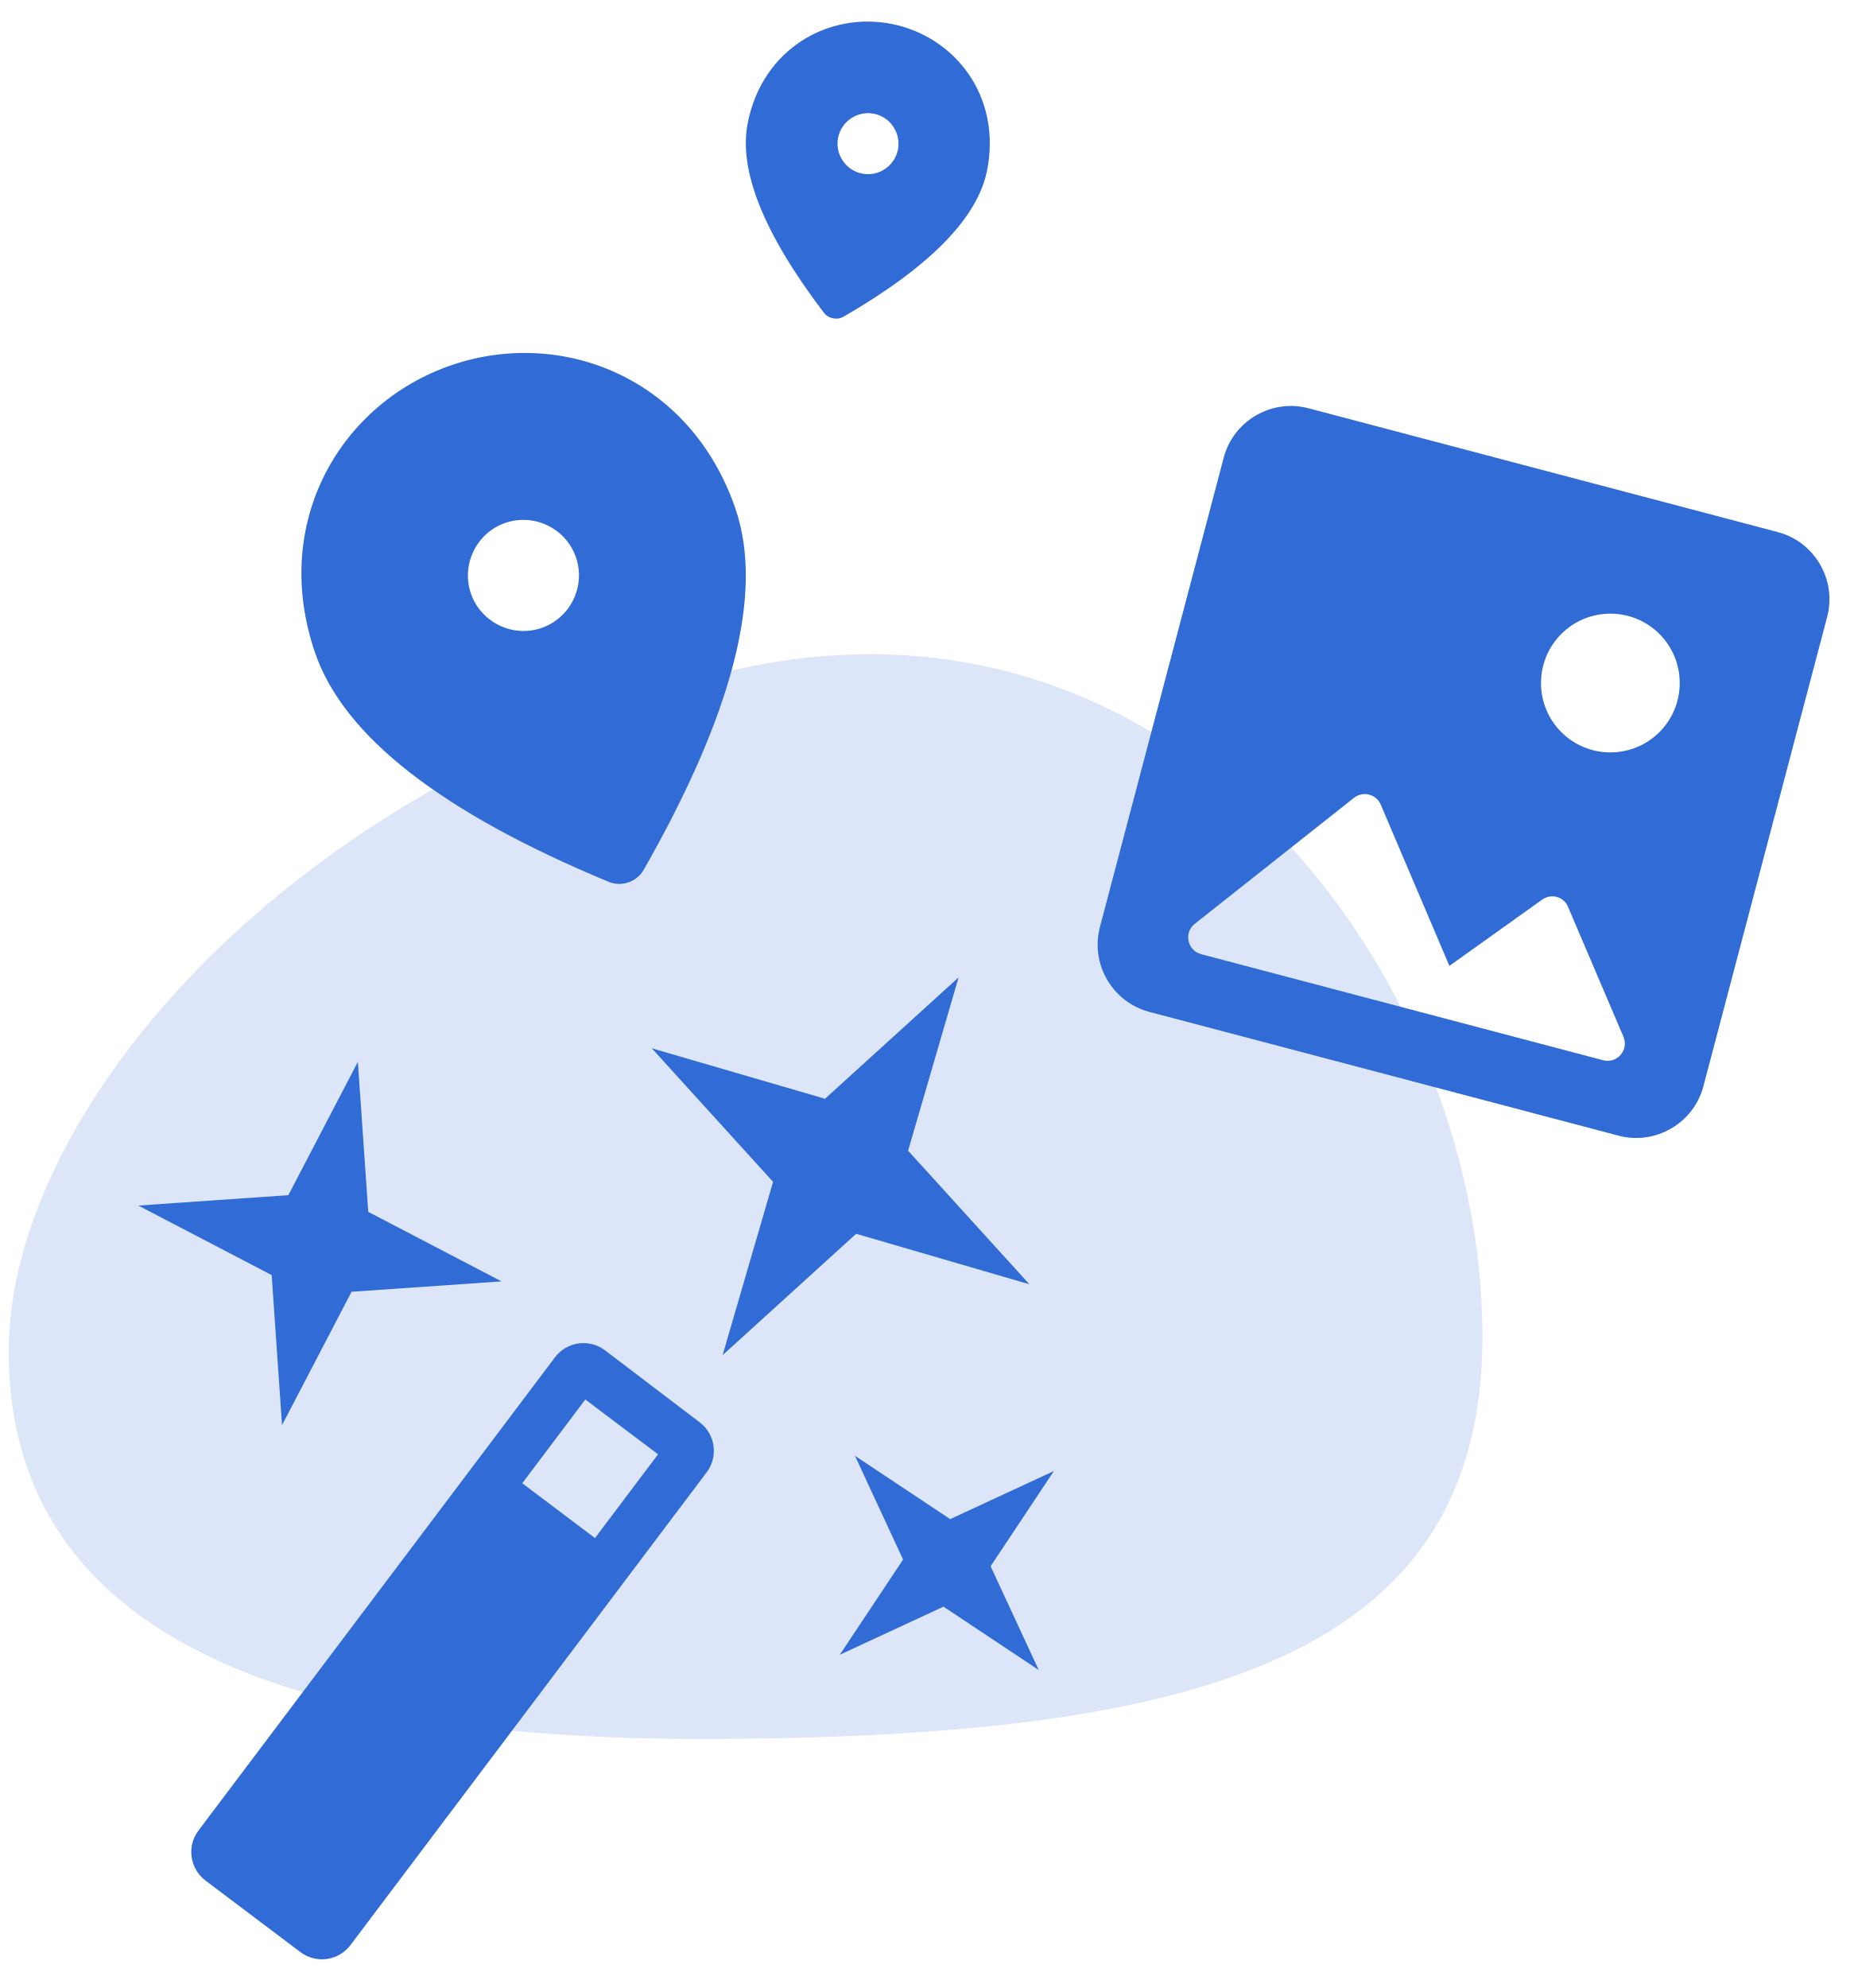
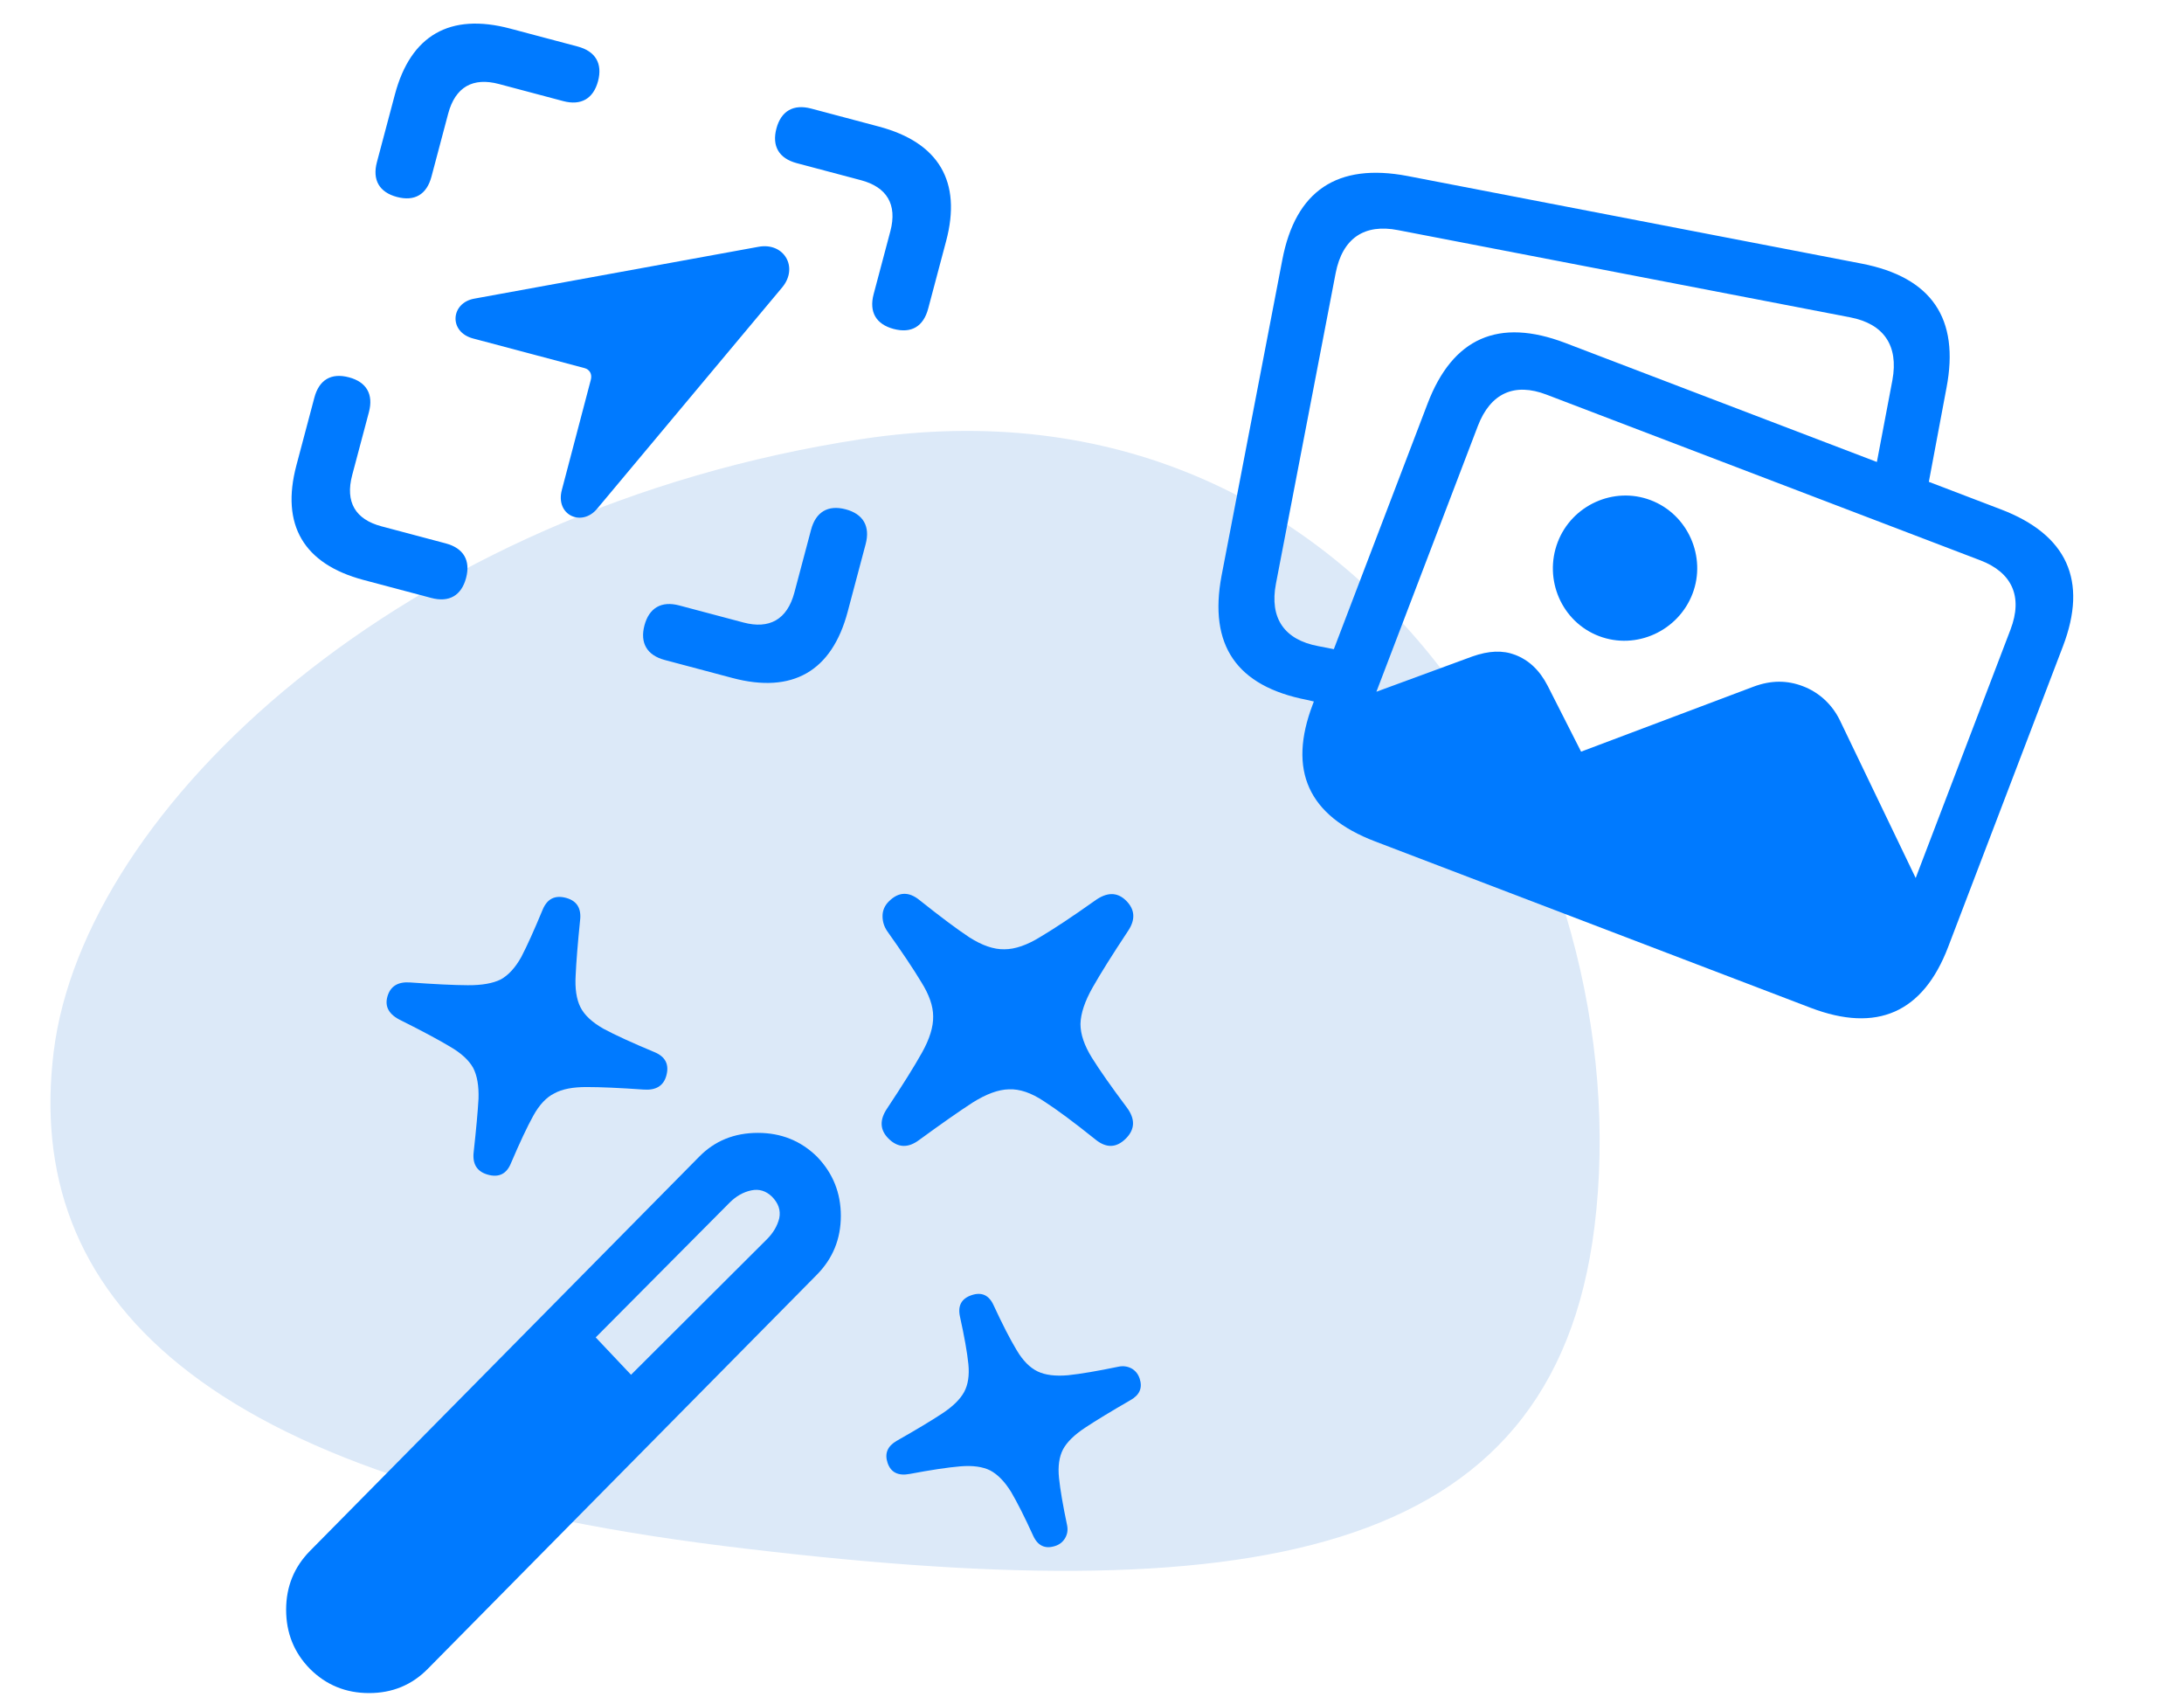
- <svg xmlns="http://www.w3.org/2000/svg" width="83" height="89" viewBox="0 0 83 89" fill="none">
-   <path d="M66.382 59.817C66.382 74.191 53.811 77.849 31.282 77.849C8.754 77.849 0.39 70.922 0.39 60.483C0.39 50.043 12.25 35.775 31.282 30.397C52.295 24.459 66.382 43.569 66.382 59.817Z" fill="#DCE6F8" />
-   <path d="M20.223 16.346C15.28 18.034 12.102 23.351 14.104 29.212C15.382 32.955 19.769 36.372 27.257 39.479C27.837 39.715 28.508 39.486 28.822 38.944C32.833 31.91 34.213 26.523 32.935 22.781C30.933 16.92 25.166 14.657 20.223 16.346ZM24.243 28.115C22.948 28.557 21.527 27.86 21.085 26.565C20.643 25.271 21.34 23.849 22.635 23.407C23.93 22.965 25.351 23.663 25.793 24.957C26.235 26.252 25.537 27.673 24.243 28.115Z" fill="#316CD6" />
-   <path d="M39.943 1.075C37.131 0.511 34.154 2.156 33.485 5.49C33.057 7.619 34.195 10.453 36.889 13.996C37.099 14.268 37.481 14.345 37.78 14.175C41.627 11.945 43.77 9.77 44.197 7.641C44.867 4.307 42.755 1.64 39.943 1.075ZM38.599 7.771C37.863 7.623 37.381 6.899 37.529 6.163C37.677 5.426 38.4 4.945 39.137 5.093C39.873 5.241 40.355 5.964 40.207 6.701C40.059 7.437 39.336 7.919 38.599 7.771Z" fill="#316CD6" />
-   <path fill-rule="evenodd" clip-rule="evenodd" d="M24.849 60.768C25.383 60.06 26.385 59.919 27.093 60.453L31.326 63.671C32.034 64.204 32.175 65.207 31.642 65.915L15.695 87.077C15.161 87.785 14.159 87.926 13.451 87.392L9.204 84.192C8.496 83.659 8.355 82.656 8.889 81.948L24.849 60.768ZM26.642 68.857L23.386 66.403L26.21 62.654L29.467 65.108L26.642 68.857Z" fill="#316CD6" />
-   <path d="M38.284 65.174L42.548 68.009L47.193 65.855L44.358 70.118L46.512 74.763L42.248 71.928L37.603 74.082L40.438 69.819L38.284 65.174Z" fill="#316CD6" />
-   <path d="M36.942 49.19L42.924 43.757L40.663 51.515L46.096 57.496L38.337 55.235L32.356 60.669L34.617 52.91L29.184 46.929L36.942 49.19Z" fill="#316CD6" />
-   <path d="M22.459 57.366L15.742 57.831L12.629 63.8L12.165 57.084L6.195 53.971L12.912 53.506L16.025 47.537L16.489 54.253L22.459 57.366Z" fill="#316CD6" />
-   <path fill-rule="evenodd" clip-rule="evenodd" d="M76.275 48.633L81.818 27.615C82.254 25.964 81.259 24.256 79.608 23.821L58.59 18.277C56.939 17.842 55.231 18.837 54.796 20.488L49.252 41.505C48.817 43.157 49.812 44.864 51.463 45.3L72.48 50.843C74.132 51.279 75.839 50.284 76.275 48.633ZM64.902 43.241L69.057 40.274C69.471 39.982 70.038 40.148 70.22 40.613L72.691 46.403C72.951 47.001 72.415 47.631 71.785 47.465L53.785 42.717C53.169 42.554 52.995 41.754 53.501 41.358L60.624 35.722C61.031 35.395 61.631 35.554 61.828 36.023L64.902 43.241ZM72.118 27.473C73.836 27.478 75.219 28.869 75.215 30.587C75.21 32.305 73.82 33.688 72.101 33.684C70.383 33.679 69 32.288 69.004 30.57C69.009 28.852 70.4 27.469 72.118 27.473Z" fill="#316CD6" />
+ <svg xmlns="http://www.w3.org/2000/svg" width="100" height="78" viewBox="0 0 100 78" fill="none">
+   <path d="M73.006 56.168C71.1 71.514 57.193 73.754 33.141 70.767C9.088 67.78 1.076 59.274 2.46 48.128C3.844 36.982 18.399 23.321 39.433 20.102C62.654 16.549 75.161 38.82 73.006 56.168Z" fill="#DCE9F8" />
+   <path d="M19.587 76.391L37.409 58.343C38.136 57.603 38.5 56.707 38.5 55.654C38.5 54.602 38.136 53.699 37.409 52.947C36.67 52.22 35.767 51.857 34.702 51.857C33.624 51.857 32.728 52.22 32.014 52.947L14.191 70.995C13.464 71.735 13.101 72.631 13.101 73.684C13.101 74.749 13.464 75.651 14.191 76.391C14.931 77.13 15.833 77.5 16.898 77.5C17.964 77.5 18.86 77.13 19.587 76.391ZM28.893 62.93L27.276 61.219L33.405 55.053C33.706 54.752 34.038 54.564 34.401 54.489C34.752 54.414 35.065 54.508 35.341 54.771C35.642 55.072 35.755 55.404 35.68 55.767C35.592 56.118 35.404 56.438 35.116 56.726L28.893 62.93Z" fill="#007AFF" />
+   <path d="M23.396 53.244C23.196 53.738 22.84 53.913 22.33 53.768C21.833 53.626 21.62 53.275 21.691 52.713C21.804 51.687 21.877 50.88 21.91 50.293C21.929 49.702 21.847 49.231 21.664 48.88C21.466 48.526 21.111 48.201 20.599 47.906C20.077 47.593 19.332 47.195 18.367 46.712C17.815 46.45 17.606 46.085 17.739 45.616C17.873 45.147 18.217 44.932 18.773 44.971C19.898 45.052 20.781 45.095 21.421 45.098C22.061 45.102 22.563 45.014 22.928 44.834C23.282 44.637 23.596 44.294 23.869 43.805C24.133 43.298 24.455 42.585 24.837 41.664C25.045 41.142 25.411 40.956 25.936 41.105C26.418 41.242 26.627 41.585 26.56 42.133C26.453 43.191 26.385 44.029 26.358 44.648C26.322 45.248 26.393 45.731 26.572 46.095C26.752 46.46 27.105 46.791 27.631 47.09C28.162 47.376 28.933 47.729 29.946 48.152C30.468 48.36 30.655 48.727 30.506 49.251C30.376 49.706 30.033 49.914 29.478 49.875C28.366 49.797 27.498 49.759 26.871 49.759C26.231 49.756 25.734 49.853 25.379 50.05C25.015 50.23 24.694 50.571 24.417 51.074C24.139 51.576 23.799 52.3 23.396 53.244Z" fill="#007AFF" />
+   <path d="M48.772 70.401C48.67 70.577 48.521 70.698 48.326 70.763C47.859 70.919 47.519 70.763 47.306 70.296C46.917 69.444 46.581 68.778 46.298 68.296C46.008 67.827 45.691 67.498 45.346 67.312C44.994 67.136 44.534 67.073 43.965 67.122C43.396 67.17 42.627 67.286 41.659 67.468C41.126 67.57 40.786 67.4 40.639 66.959C40.497 66.534 40.635 66.2 41.054 65.956C41.943 65.451 42.635 65.036 43.13 64.71C43.626 64.384 43.964 64.053 44.145 63.719C44.326 63.385 44.391 62.957 44.339 62.436C44.285 61.907 44.157 61.185 43.955 60.27C43.844 59.769 44.023 59.44 44.49 59.284C44.948 59.131 45.282 59.284 45.492 59.742C45.901 60.625 46.253 61.31 46.547 61.797C46.831 62.279 47.153 62.605 47.513 62.778C47.861 62.944 48.324 63.002 48.902 62.951C49.476 62.891 50.249 62.76 51.221 62.558C51.433 62.516 51.631 62.544 51.815 62.643C51.991 62.745 52.113 62.897 52.181 63.101C52.323 63.526 52.183 63.856 51.761 64.091C50.867 64.607 50.176 65.027 49.689 65.35C49.194 65.676 48.856 66.006 48.675 66.341C48.497 66.683 48.435 67.12 48.489 67.649C48.543 68.179 48.667 68.902 48.86 69.819C48.903 70.032 48.873 70.226 48.772 70.401Z" fill="#007AFF" />
+   <path d="M40.409 41.934C40.409 41.678 40.505 41.455 40.697 41.263C41.144 40.815 41.618 40.799 42.119 41.215C43.068 41.971 43.824 42.536 44.389 42.909C44.975 43.282 45.508 43.463 45.988 43.453C46.478 43.453 47.032 43.261 47.65 42.877C48.279 42.504 49.105 41.956 50.128 41.231C50.682 40.826 51.161 40.826 51.566 41.231C51.971 41.636 51.998 42.099 51.646 42.621C50.932 43.698 50.394 44.556 50.032 45.195C49.669 45.834 49.483 46.394 49.472 46.873C49.472 47.342 49.648 47.859 50 48.424C50.352 48.989 50.879 49.74 51.582 50.678C51.987 51.211 51.977 51.69 51.55 52.117C51.114 52.553 50.645 52.564 50.144 52.149C49.174 51.371 48.391 50.79 47.794 50.406C47.218 50.023 46.686 49.841 46.195 49.863C45.716 49.873 45.162 50.076 44.533 50.47C43.925 50.864 43.11 51.435 42.087 52.181C41.576 52.564 41.107 52.543 40.681 52.117C40.286 51.722 40.265 51.264 40.617 50.742C41.331 49.666 41.864 48.813 42.215 48.184C42.567 47.556 42.737 47.001 42.727 46.522C42.727 46.053 42.545 45.531 42.183 44.955C41.831 44.369 41.315 43.597 40.633 42.638C40.483 42.424 40.409 42.19 40.409 41.934Z" fill="#007AFF" />
+   <path d="M55.93 26.364L58.715 11.889C59.321 8.725 61.231 7.447 64.444 8.056L85.241 12.067C88.448 12.69 89.732 14.585 89.126 17.748L88.317 22.056L91.616 23.316C94.652 24.475 95.605 26.578 94.457 29.585L89.2 43.35C88.052 46.357 85.94 47.29 82.903 46.131L62.964 38.516C59.899 37.346 58.955 35.263 60.109 32.241L60.159 32.11L59.836 32.036C56.613 31.408 55.339 29.533 55.93 26.364ZM58.423 26.713C58.117 28.302 58.812 29.287 60.357 29.576L61.073 29.716L65.365 18.476C66.513 15.469 68.611 14.531 71.677 15.701L85.938 21.147L86.648 17.404C86.945 15.795 86.23 14.819 84.719 14.527L64.016 10.535C62.476 10.231 61.468 10.9 61.156 12.504L58.423 26.713ZM67.665 19.505L63.022 31.664L67.419 30.048C68.172 29.784 68.801 29.757 69.371 29.974C69.998 30.214 70.493 30.67 70.867 31.398L72.394 34.407L80.287 31.433C81.106 31.127 81.838 31.139 82.553 31.412C83.268 31.685 83.869 32.215 84.237 32.958L87.714 40.19L92.056 28.819C92.636 27.301 92.12 26.201 90.675 25.649L70.808 18.063C69.349 17.505 68.245 17.987 67.665 19.505ZM73.211 29.116C71.503 28.463 70.671 26.524 71.324 24.816C71.965 23.137 73.877 22.245 75.585 22.897C77.293 23.549 78.139 25.495 77.498 27.174C76.846 28.881 74.918 29.768 73.211 29.116Z" fill="#007AFF" />
+   <path d="M18.172 9.015C17.369 8.802 17.041 8.237 17.258 7.422L18.081 4.326C18.802 1.612 20.604 0.577 23.357 1.308L26.453 2.13C27.268 2.347 27.596 2.911 27.383 3.714C27.169 4.517 26.605 4.844 25.789 4.628L22.846 3.846C21.661 3.531 20.849 3.97 20.52 5.206L19.756 8.085C19.539 8.901 18.987 9.232 18.172 9.015ZM40.916 15.057C40.113 14.844 39.785 14.28 40.002 13.464L40.767 10.584C41.095 9.348 40.595 8.561 39.423 8.249L36.48 7.468C35.664 7.251 35.337 6.686 35.55 5.884C35.763 5.081 36.328 4.754 37.143 4.97L40.239 5.793C42.992 6.524 44.043 8.317 43.322 11.031L42.499 14.127C42.283 14.943 41.731 15.274 40.916 15.057ZM21.661 15.494C20.527 15.193 20.636 13.858 21.723 13.669L34.725 11.298C35.902 11.079 36.576 12.24 35.814 13.156L27.338 23.291C26.638 24.128 25.418 23.585 25.726 22.426L27.051 17.39C27.122 17.122 27 16.912 26.758 16.848L21.661 15.494ZM16.651 26.549C13.899 25.818 12.848 24.024 13.572 21.298L14.394 18.201C14.611 17.386 15.163 17.055 15.978 17.272C16.781 17.485 17.108 18.049 16.892 18.865L16.127 21.744C15.795 22.993 16.282 23.777 17.467 24.092L20.411 24.874C21.226 25.091 21.554 25.655 21.34 26.458C21.127 27.261 20.563 27.588 19.747 27.371L16.651 26.549ZM30.438 30.211C29.622 29.995 29.295 29.43 29.508 28.628C29.721 27.825 30.285 27.497 31.101 27.714L34.044 28.496C35.217 28.807 36.042 28.372 36.373 27.123L37.138 24.244C37.352 23.441 37.907 23.097 38.722 23.314C39.525 23.527 39.852 24.091 39.636 24.907L38.813 28.003C38.089 30.73 36.286 31.765 33.534 31.034L30.438 30.211Z" fill="#007AFF" />
</svg>
